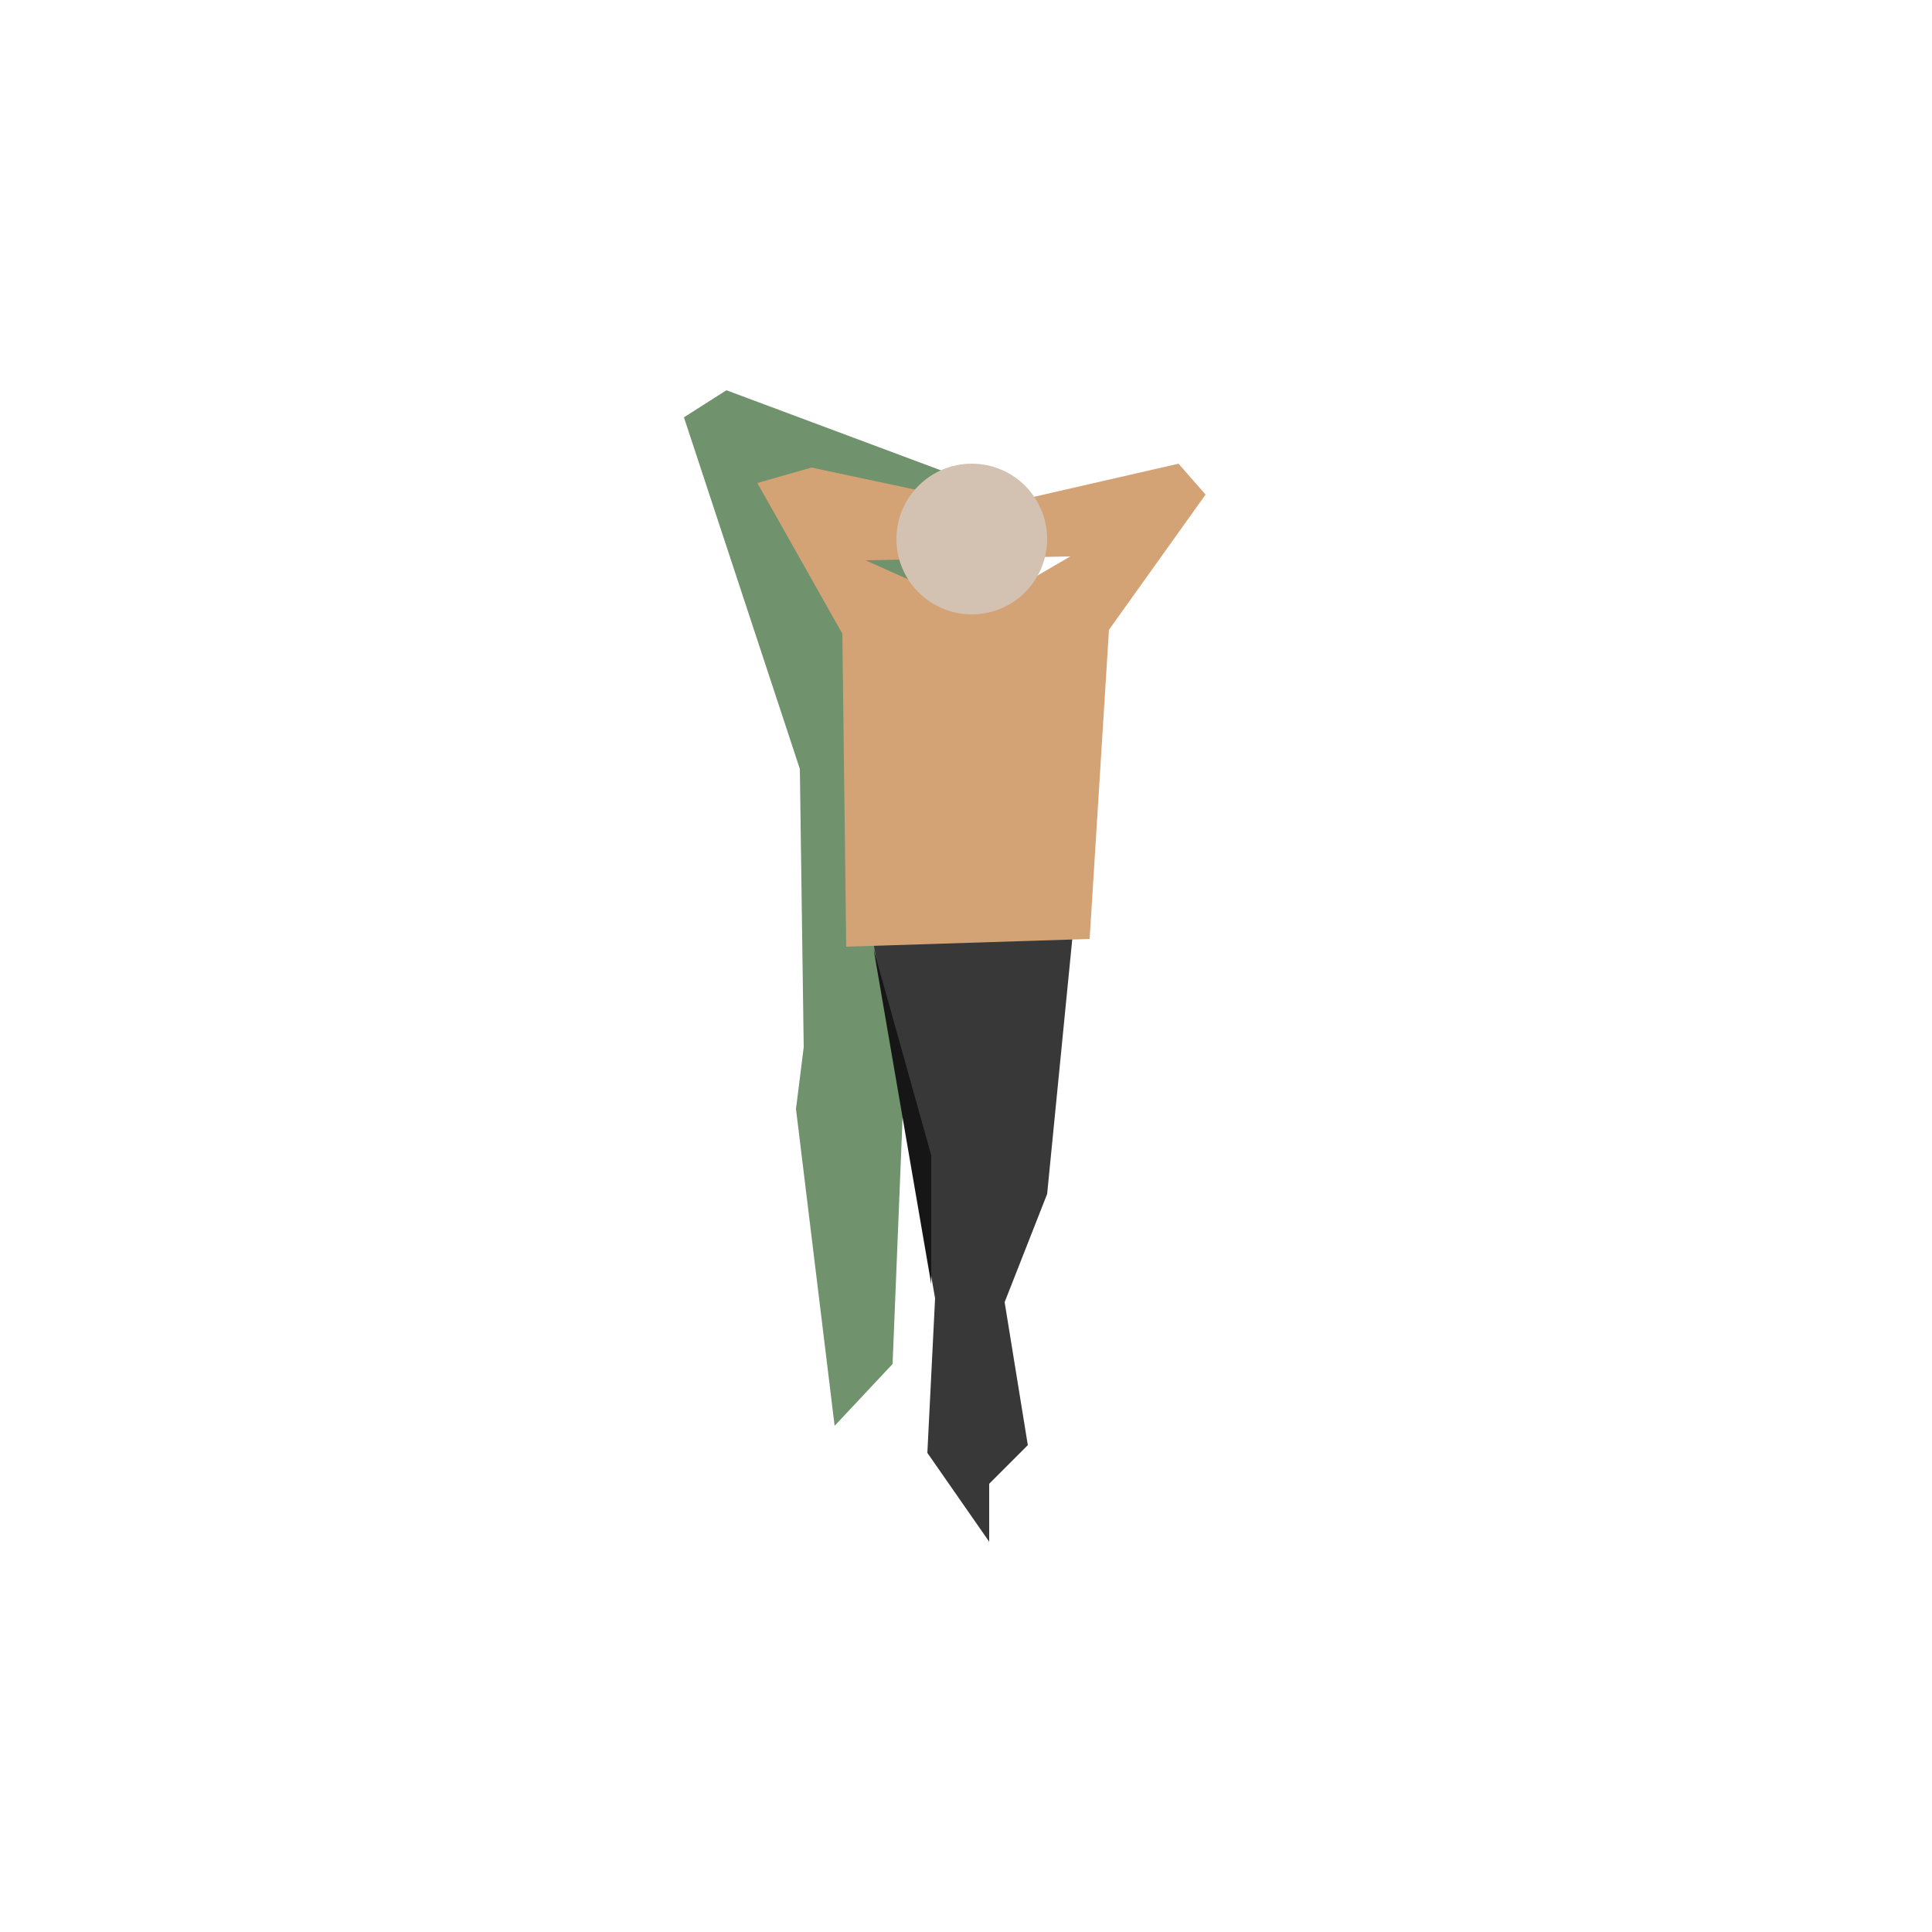
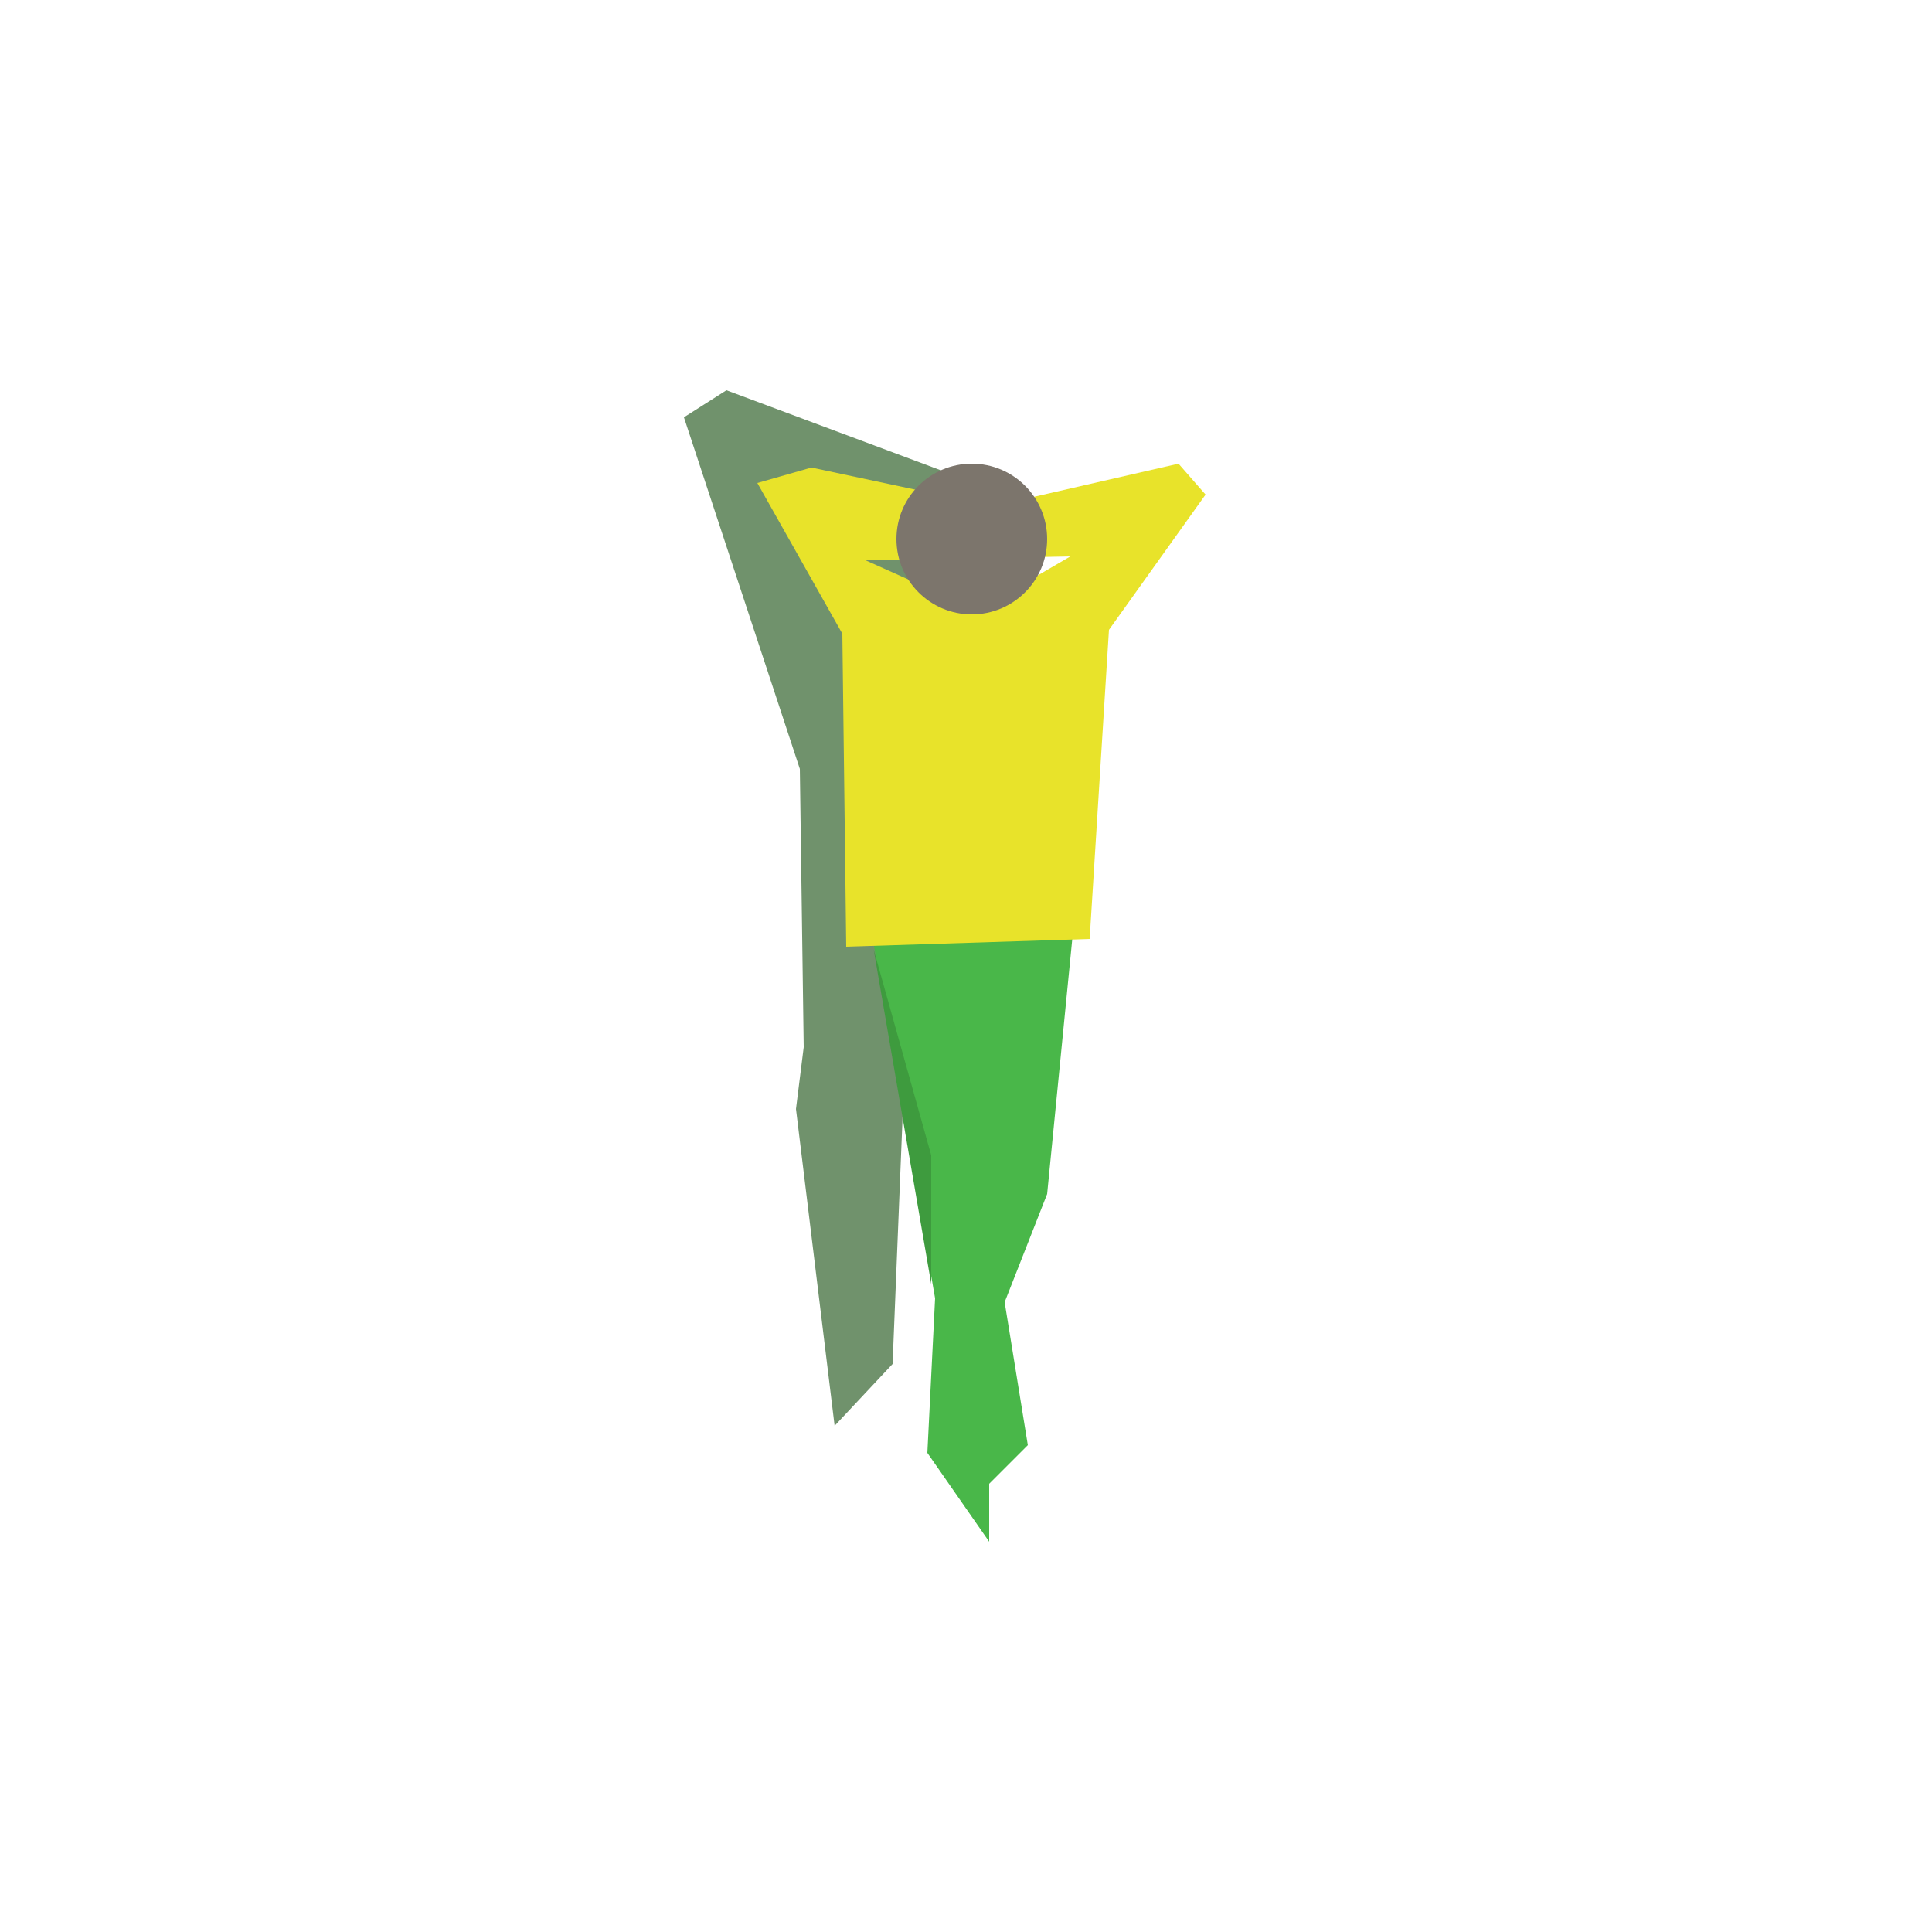
- <svg xmlns="http://www.w3.org/2000/svg" version="1.1" x="0px" y="0px" viewBox="0 0 500 500" style="enable-background:new 0 0 500 500;" xml:space="preserve">
-   <style type="text/css">
- 	.st0{fill:#70926C;}
- 	.st1{fill:#383839;}
- 	.st2{fill:#D4A375;}
- 	.st3{fill:#D3C1B2;}
- 	.st4{fill:#161616;}
- </style>
-   <g id="Capa_1">
- </g>
-   <g id="Capa_2">
-     <polygon class="st0" points="263,129 188,101 177,108 207,199 208,271 206,287 216,369 231,353 234,279  " />
-     <polygon class="st1" points="225,238 278,238 271,309 260,337 266,374 256,384 256,399 240,376 242,336  " />
-     <path class="st2" d="M305,120l-48,11l-47-10l-14,4l22,39l1,81l63-2l5-80l25-35L305,120z M253,158l-29-13l53-1L253,158z" />
-     <circle class="st3" cx="251.5" cy="139.5" r="19.5" />
-     <polygon class="st4" points="241,332.3 241,299 226.1,245.7  " />
-   </g>
+ <svg xmlns="http://www.w3.org/2000/svg" id="Capa_1" data-name="Capa 1" viewBox="0 0 500 500">
+   <defs>
+     <style>.cls-1{fill:#70926c;}.cls-2{fill:#49b749;}.cls-3{fill:#e8e32a;}.cls-4{fill:#7c756c;}.cls-5{fill:#3e9b3e;}</style>
+   </defs>
+   <polygon class="cls-1" points="263 129 188 101 177 108 207 199 208 271 206 287 216 369 231 353 234 279 263 129" />
+   <polygon class="cls-2" points="225 238 278 238 271 309 260 337 266 374 256 384 256 399 240 376 242 336 225 238" />
+   <path class="cls-3" d="M305,120l-48,11-47-10-14,4,22,39,1,81,63-2,5-80,25-35Zm-52,38-29-13,53-1Z" />
+   <circle class="cls-4" cx="251.5" cy="139.5" r="19.5" />
+   <polygon class="cls-5" points="241 332.3 241 299 226.1 245.7 241 332.3" />
</svg>
